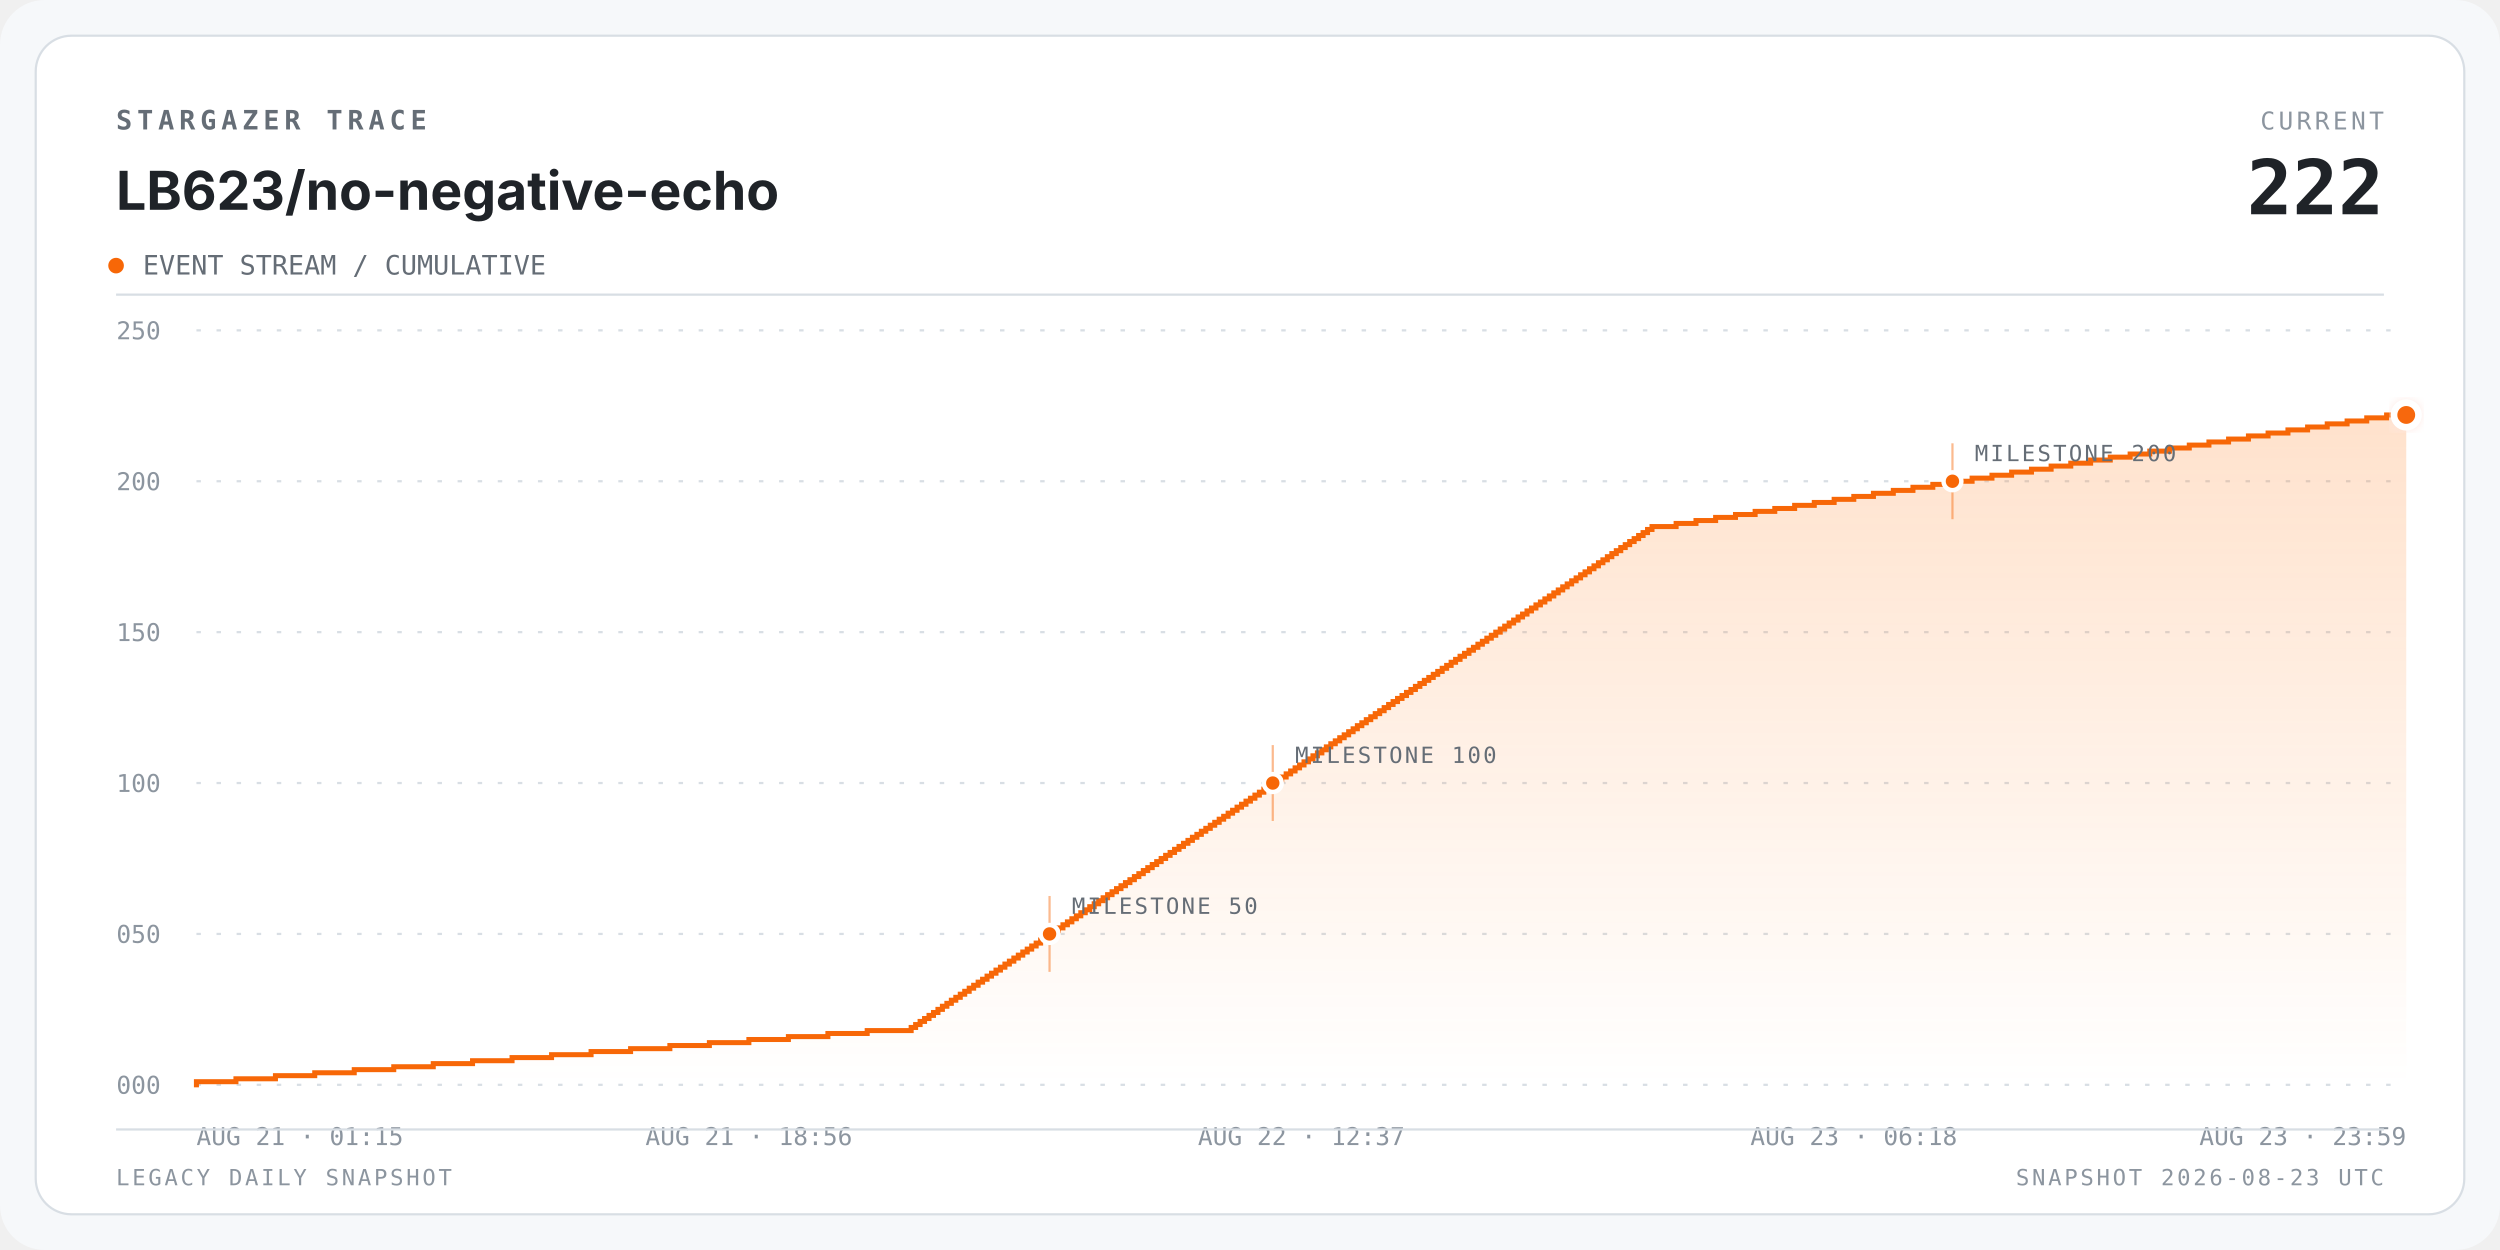
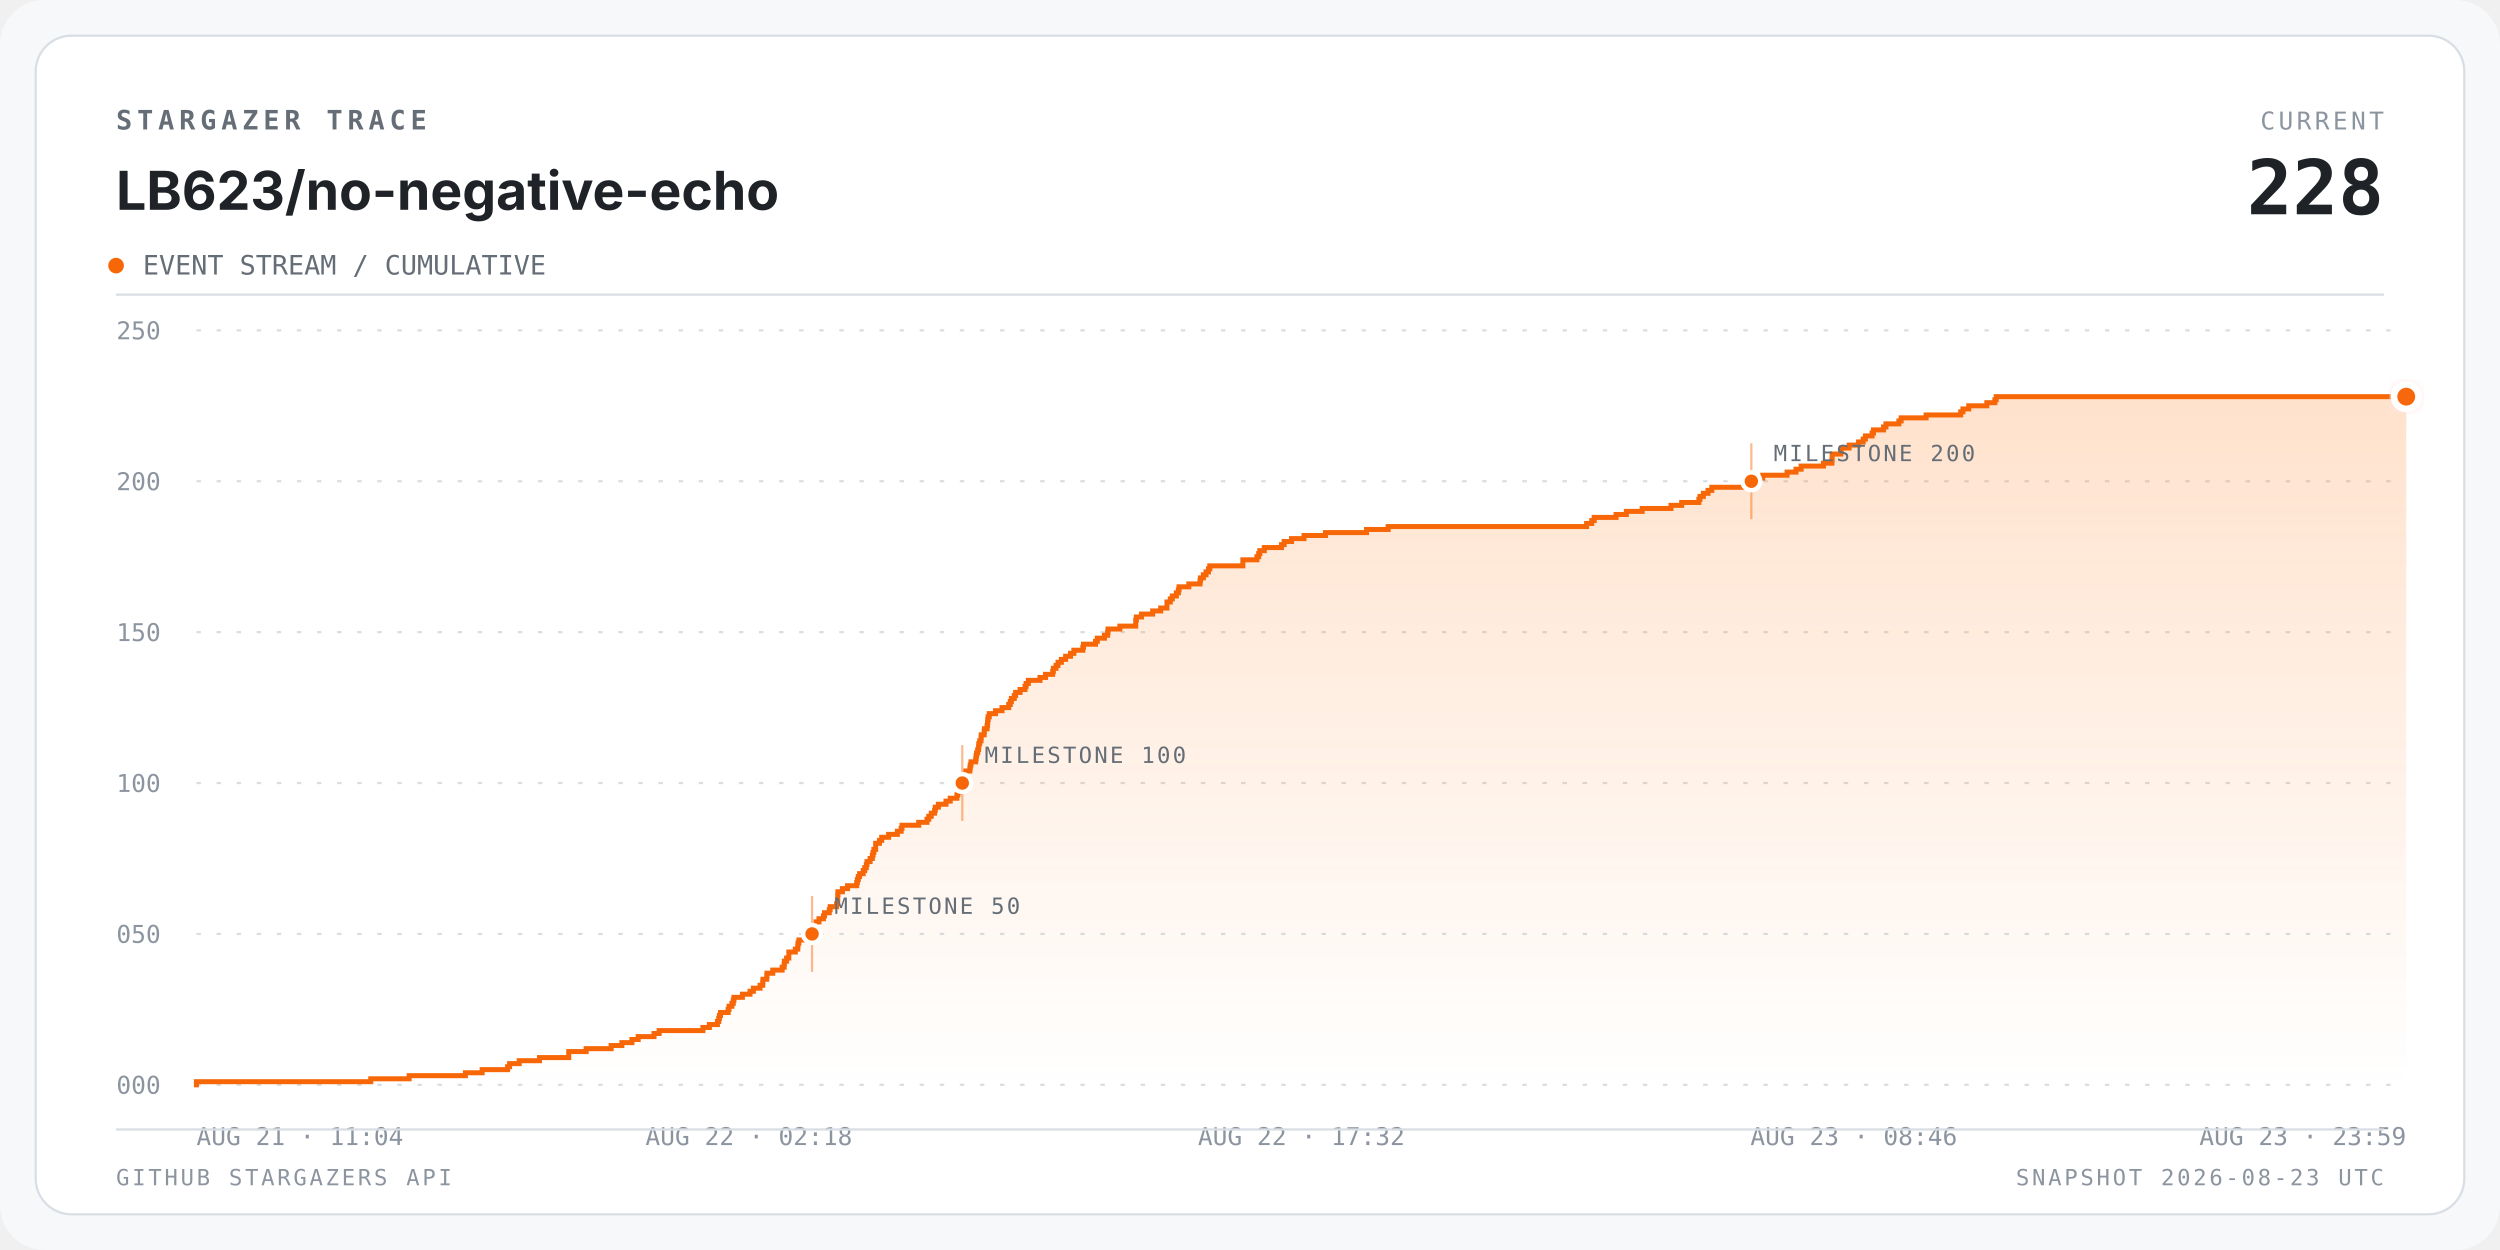
<svg xmlns="http://www.w3.org/2000/svg" width="1120" height="560" viewBox="0 0 1120 560" role="img" aria-labelledby="title desc">
  <defs>
    <linearGradient id="signal-fill" x1="0" y1="0" x2="0" y2="1">
      <stop offset="0" stop-color="#ff7a18" stop-opacity=".22" />
      <stop offset="1" stop-color="#ff7a18" stop-opacity="0" />
    </linearGradient>
    <filter id="signal-glow" x="-20%" y="-20%" width="140%" height="140%">
      <feGaussianBlur stdDeviation="3" result="blur" />
      <feMerge>
        <feMergeNode in="blur" />
        <feMergeNode in="SourceGraphic" />
      </feMerge>
    </filter>
  </defs>
  <style>
.surface{fill:#f6f8fa}.panel{fill:#fff;stroke:#d8dee4}.divider,.grid{stroke:#d8dee4}.grid{stroke-dasharray:2 7}.ink{fill:#1f2328}.muted{fill:#656d76}.faint{fill:#8c959f}.sans{font-family:-apple-system,BlinkMacSystemFont,'Segoe UI',sans-serif}.mono{font-family:ui-monospace,SFMono-Regular,Menlo,Consolas,monospace}.signal{stroke:#f76707}.endpoint{fill:#f76707;stroke:#fff}.milestone-line{stroke:#f76707}.milestone-dot{fill:#f76707;stroke:#fff}
@media (prefers-color-scheme:dark){.surface{fill:#0d1117}.panel{fill:#161b22;stroke:#30363d}.divider,.grid{stroke:#30363d}.ink{fill:#f0f6fc}.muted{fill:#8b949e}.faint{fill:#6e7681}.signal{stroke:#ff8a24}.endpoint{fill:#ff8a24;stroke:#161b22}.milestone-line{stroke:#ff8a24}.milestone-dot{fill:#ff8a24;stroke:#161b22}}
</style>
  <rect class="surface" width="1120" height="560" rx="20" />
  <rect class="panel" x="16" y="16" width="1088" height="528" rx="16" />
  <text class="mono muted" x="52" y="58" font-size="12" font-weight="700" letter-spacing="2.2">STARGAZER TRACE</text>
  <text class="sans ink" x="52" y="94" font-size="24" font-weight="650">LB623/no-negative-echo</text>
  <circle cx="52" cy="119" r="3.5" fill="#f76707" />
  <text class="mono muted" x="64" y="123" font-size="12">EVENT STREAM / CUMULATIVE</text>
  <text class="mono faint" x="1068" y="58" text-anchor="end" font-size="11" letter-spacing="1.5">CURRENT</text>
-   <text class="mono ink" x="1068" y="96" text-anchor="end" font-size="34" font-weight="700">222</text>
+   <text class="mono ink" x="1068" y="96" text-anchor="end" font-size="34" font-weight="700">228</text>
  <line class="divider" x1="52" y1="132" x2="1068" y2="132" />
  <line class="grid" x1="88" y1="486.0" x2="1078" y2="486.0" />
  <text class="mono faint" x="72" y="490.0" text-anchor="end" font-size="11">000</text>
  <line class="grid" x1="88" y1="418.4" x2="1078" y2="418.4" />
  <text class="mono faint" x="72" y="422.4" text-anchor="end" font-size="11">050</text>
  <line class="grid" x1="88" y1="350.8" x2="1078" y2="350.8" />
  <text class="mono faint" x="72" y="354.8" text-anchor="end" font-size="11">100</text>
  <line class="grid" x1="88" y1="283.2" x2="1078" y2="283.2" />
  <text class="mono faint" x="72" y="287.2" text-anchor="end" font-size="11">150</text>
  <line class="grid" x1="88" y1="215.6" x2="1078" y2="215.6" />
  <text class="mono faint" x="72" y="219.6" text-anchor="end" font-size="11">200</text>
  <line class="grid" x1="88" y1="148.0" x2="1078" y2="148.0" />
  <text class="mono faint" x="72" y="152.0" text-anchor="end" font-size="11">250</text>
-   <path d="M 88.0 486.0 H 88.0 V 484.6 H 105.7 V 483.3 H 123.4 V 481.9 H 141.0 V 480.6 H 158.7 V 479.2 H 176.4 V 477.9 H 194.1 V 476.5 H 211.7 V 475.2 H 229.4 V 473.8 H 247.1 V 472.5 H 264.8 V 471.1 H 282.5 V 469.8 H 300.1 V 468.4 H 317.8 V 467.1 H 335.5 V 465.7 H 353.2 V 464.4 H 370.9 V 463.0 H 388.5 V 461.7 H 408.2 V 460.3 H 410.2 V 459.0 H 412.2 V 457.6 H 414.2 V 456.3 H 416.2 V 454.9 H 418.2 V 453.6 H 420.2 V 452.2 H 422.2 V 450.8 H 424.2 V 449.5 H 426.2 V 448.1 H 428.2 V 446.8 H 430.2 V 445.4 H 432.2 V 444.1 H 434.2 V 442.7 H 436.2 V 441.4 H 438.2 V 440.0 H 440.2 V 438.7 H 442.2 V 437.3 H 444.2 V 436.0 H 446.2 V 434.6 H 448.2 V 433.3 H 450.2 V 431.9 H 452.2 V 430.6 H 454.2 V 429.2 H 456.2 V 427.9 H 458.2 V 426.5 H 460.2 V 425.2 H 462.2 V 423.8 H 464.2 V 422.5 H 466.2 V 421.1 H 468.2 V 419.8 H 470.2 V 418.4 H 472.2 V 417.0 H 474.2 V 415.7 H 476.2 V 414.3 H 478.2 V 413.0 H 480.2 V 411.6 H 482.2 V 410.3 H 484.2 V 408.9 H 486.2 V 407.6 H 488.2 V 406.2 H 490.2 V 404.9 H 492.2 V 403.5 H 494.2 V 402.2 H 496.2 V 400.8 H 498.2 V 399.5 H 500.2 V 398.1 H 502.2 V 396.8 H 504.2 V 395.4 H 506.2 V 394.1 H 508.2 V 392.7 H 510.2 V 391.4 H 512.2 V 390.0 H 514.2 V 388.7 H 516.2 V 387.3 H 518.2 V 386.0 H 520.2 V 384.6 H 522.2 V 383.2 H 524.2 V 381.9 H 526.2 V 380.5 H 528.2 V 379.2 H 530.2 V 377.8 H 532.2 V 376.5 H 534.2 V 375.1 H 536.2 V 373.8 H 538.2 V 372.4 H 540.2 V 371.1 H 542.2 V 369.7 H 544.2 V 368.4 H 546.2 V 367.0 H 548.2 V 365.7 H 550.2 V 364.3 H 552.2 V 363.0 H 554.2 V 361.6 H 556.2 V 360.3 H 558.2 V 358.9 H 560.2 V 357.6 H 562.2 V 356.2 H 564.2 V 354.9 H 566.2 V 353.5 H 568.2 V 352.2 H 570.2 V 350.8 H 572.2 V 349.4 H 574.2 V 348.1 H 576.2 V 346.7 H 578.2 V 345.4 H 580.2 V 344.0 H 582.2 V 342.7 H 584.2 V 341.3 H 586.2 V 340.0 H 588.2 V 338.6 H 590.2 V 337.3 H 592.2 V 335.9 H 594.2 V 334.6 H 596.2 V 333.2 H 598.2 V 331.9 H 600.2 V 330.5 H 602.2 V 329.2 H 604.2 V 327.8 H 606.2 V 326.5 H 608.1 V 325.1 H 610.1 V 323.8 H 612.1 V 322.4 H 614.1 V 321.1 H 616.1 V 319.7 H 618.1 V 318.4 H 620.1 V 317.0 H 622.1 V 315.6 H 624.1 V 314.3 H 626.1 V 312.9 H 628.1 V 311.6 H 630.1 V 310.2 H 632.1 V 308.9 H 634.1 V 307.5 H 636.1 V 306.2 H 638.1 V 304.8 H 640.1 V 303.5 H 642.1 V 302.1 H 644.1 V 300.8 H 646.1 V 299.4 H 648.1 V 298.1 H 650.1 V 296.7 H 652.1 V 295.4 H 654.1 V 294.0 H 656.1 V 292.7 H 658.1 V 291.3 H 660.1 V 290.0 H 662.1 V 288.6 H 664.1 V 287.3 H 666.1 V 285.9 H 668.1 V 284.6 H 670.1 V 283.2 H 672.1 V 281.8 H 674.1 V 280.5 H 676.1 V 279.1 H 678.1 V 277.8 H 680.1 V 276.4 H 682.1 V 275.1 H 684.1 V 273.7 H 686.1 V 272.4 H 688.1 V 271.0 H 690.1 V 269.7 H 692.1 V 268.3 H 694.1 V 267.0 H 696.1 V 265.6 H 698.1 V 264.3 H 700.1 V 262.9 H 702.1 V 261.6 H 704.1 V 260.2 H 706.1 V 258.9 H 708.1 V 257.5 H 710.1 V 256.2 H 712.1 V 254.8 H 714.1 V 253.5 H 716.1 V 252.1 H 718.1 V 250.8 H 720.1 V 249.4 H 722.1 V 248.0 H 724.1 V 246.7 H 726.1 V 245.3 H 728.1 V 244.0 H 730.1 V 242.6 H 732.1 V 241.3 H 734.1 V 239.9 H 736.1 V 238.6 H 738.1 V 237.2 H 740.1 V 235.9 H 750.9 V 234.5 H 759.8 V 233.2 H 768.6 V 231.8 H 777.5 V 230.5 H 786.3 V 229.1 H 795.1 V 227.8 H 804.0 V 226.4 H 812.8 V 225.1 H 821.7 V 223.7 H 830.5 V 222.4 H 839.3 V 221.0 H 848.2 V 219.7 H 857.0 V 218.3 H 865.9 V 217.0 H 874.7 V 215.6 H 883.5 V 214.2 H 892.4 V 212.9 H 901.2 V 211.5 H 910.1 V 210.2 H 918.9 V 208.8 H 927.7 V 207.5 H 936.6 V 206.1 H 945.4 V 204.8 H 954.3 V 203.4 H 963.1 V 202.1 H 971.9 V 200.7 H 980.8 V 199.4 H 989.6 V 198.0 H 998.4 V 196.7 H 1007.3 V 195.3 H 1016.1 V 194.0 H 1025.0 V 192.6 H 1033.8 V 191.3 H 1042.6 V 189.9 H 1051.5 V 188.6 H 1060.3 V 187.2 H 1069.2 V 185.9 H 1078.0 V 486.0 H 88.0 Z" fill="url(#signal-fill)" />
-   <path class="signal" d="M 88.0 486.0 H 88.0 V 484.6 H 105.7 V 483.3 H 123.4 V 481.9 H 141.0 V 480.6 H 158.7 V 479.2 H 176.4 V 477.9 H 194.1 V 476.5 H 211.7 V 475.2 H 229.4 V 473.8 H 247.1 V 472.5 H 264.8 V 471.1 H 282.5 V 469.8 H 300.1 V 468.4 H 317.8 V 467.1 H 335.5 V 465.7 H 353.2 V 464.4 H 370.9 V 463.0 H 388.5 V 461.7 H 408.2 V 460.3 H 410.2 V 459.0 H 412.2 V 457.6 H 414.2 V 456.3 H 416.2 V 454.9 H 418.2 V 453.6 H 420.2 V 452.2 H 422.2 V 450.8 H 424.2 V 449.5 H 426.2 V 448.1 H 428.2 V 446.8 H 430.2 V 445.4 H 432.2 V 444.1 H 434.2 V 442.7 H 436.2 V 441.4 H 438.2 V 440.0 H 440.2 V 438.7 H 442.2 V 437.3 H 444.2 V 436.0 H 446.2 V 434.6 H 448.2 V 433.3 H 450.2 V 431.9 H 452.2 V 430.6 H 454.2 V 429.2 H 456.2 V 427.9 H 458.2 V 426.5 H 460.2 V 425.2 H 462.2 V 423.8 H 464.2 V 422.5 H 466.2 V 421.1 H 468.2 V 419.8 H 470.2 V 418.4 H 472.2 V 417.0 H 474.2 V 415.7 H 476.2 V 414.3 H 478.2 V 413.0 H 480.2 V 411.6 H 482.2 V 410.3 H 484.2 V 408.9 H 486.2 V 407.6 H 488.2 V 406.2 H 490.2 V 404.9 H 492.2 V 403.5 H 494.2 V 402.2 H 496.2 V 400.8 H 498.2 V 399.5 H 500.2 V 398.1 H 502.2 V 396.8 H 504.2 V 395.4 H 506.2 V 394.1 H 508.2 V 392.7 H 510.2 V 391.4 H 512.2 V 390.0 H 514.2 V 388.7 H 516.2 V 387.3 H 518.2 V 386.0 H 520.2 V 384.6 H 522.2 V 383.2 H 524.2 V 381.9 H 526.2 V 380.5 H 528.2 V 379.2 H 530.2 V 377.8 H 532.2 V 376.5 H 534.2 V 375.1 H 536.2 V 373.8 H 538.2 V 372.4 H 540.2 V 371.1 H 542.2 V 369.7 H 544.2 V 368.4 H 546.2 V 367.0 H 548.2 V 365.7 H 550.2 V 364.3 H 552.2 V 363.0 H 554.2 V 361.6 H 556.2 V 360.3 H 558.2 V 358.9 H 560.2 V 357.6 H 562.2 V 356.2 H 564.2 V 354.9 H 566.2 V 353.5 H 568.2 V 352.2 H 570.2 V 350.8 H 572.2 V 349.4 H 574.2 V 348.1 H 576.2 V 346.7 H 578.2 V 345.4 H 580.2 V 344.0 H 582.2 V 342.7 H 584.2 V 341.3 H 586.2 V 340.0 H 588.2 V 338.6 H 590.2 V 337.3 H 592.2 V 335.9 H 594.2 V 334.6 H 596.2 V 333.2 H 598.2 V 331.9 H 600.2 V 330.5 H 602.2 V 329.2 H 604.2 V 327.8 H 606.2 V 326.5 H 608.1 V 325.1 H 610.1 V 323.8 H 612.1 V 322.4 H 614.1 V 321.1 H 616.1 V 319.7 H 618.1 V 318.4 H 620.1 V 317.0 H 622.1 V 315.6 H 624.1 V 314.3 H 626.1 V 312.9 H 628.1 V 311.6 H 630.1 V 310.2 H 632.1 V 308.9 H 634.1 V 307.5 H 636.1 V 306.2 H 638.1 V 304.8 H 640.1 V 303.5 H 642.1 V 302.1 H 644.1 V 300.8 H 646.1 V 299.4 H 648.1 V 298.1 H 650.1 V 296.7 H 652.1 V 295.4 H 654.1 V 294.0 H 656.1 V 292.7 H 658.1 V 291.3 H 660.1 V 290.0 H 662.1 V 288.6 H 664.1 V 287.3 H 666.1 V 285.9 H 668.1 V 284.6 H 670.1 V 283.2 H 672.1 V 281.8 H 674.1 V 280.5 H 676.1 V 279.1 H 678.1 V 277.8 H 680.1 V 276.4 H 682.1 V 275.1 H 684.1 V 273.7 H 686.1 V 272.4 H 688.1 V 271.0 H 690.1 V 269.7 H 692.1 V 268.3 H 694.1 V 267.0 H 696.1 V 265.6 H 698.1 V 264.3 H 700.1 V 262.9 H 702.1 V 261.6 H 704.1 V 260.2 H 706.1 V 258.9 H 708.1 V 257.5 H 710.1 V 256.2 H 712.1 V 254.8 H 714.1 V 253.5 H 716.1 V 252.1 H 718.1 V 250.8 H 720.1 V 249.4 H 722.1 V 248.0 H 724.1 V 246.7 H 726.1 V 245.3 H 728.1 V 244.0 H 730.1 V 242.6 H 732.1 V 241.3 H 734.1 V 239.9 H 736.1 V 238.6 H 738.1 V 237.2 H 740.1 V 235.9 H 750.9 V 234.5 H 759.8 V 233.2 H 768.6 V 231.8 H 777.5 V 230.5 H 786.3 V 229.1 H 795.1 V 227.8 H 804.0 V 226.4 H 812.8 V 225.1 H 821.7 V 223.7 H 830.5 V 222.4 H 839.3 V 221.0 H 848.2 V 219.7 H 857.0 V 218.3 H 865.9 V 217.0 H 874.7 V 215.6 H 883.5 V 214.2 H 892.4 V 212.9 H 901.2 V 211.5 H 910.1 V 210.2 H 918.9 V 208.8 H 927.7 V 207.5 H 936.6 V 206.1 H 945.4 V 204.8 H 954.3 V 203.4 H 963.1 V 202.1 H 971.9 V 200.7 H 980.8 V 199.4 H 989.6 V 198.0 H 998.4 V 196.7 H 1007.3 V 195.3 H 1016.1 V 194.0 H 1025.0 V 192.6 H 1033.8 V 191.3 H 1042.6 V 189.9 H 1051.5 V 188.6 H 1060.3 V 187.2 H 1069.2 V 185.9 H 1078.0" fill="none" stroke-width="2.25" stroke-linecap="square" stroke-linejoin="miter" />
-   <line class="milestone-line" x1="470.2" y1="401.4" x2="470.2" y2="435.4" opacity=".45" />
-   <circle class="milestone-dot" cx="470.2" cy="418.4" r="4" stroke-width="2" />
-   <text class="mono muted" x="480.2" y="409.4" text-anchor="start" font-size="10" letter-spacing="1">MILESTONE 50</text>
-   <line class="milestone-line" x1="570.2" y1="333.8" x2="570.2" y2="367.8" opacity=".45" />
-   <circle class="milestone-dot" cx="570.2" cy="350.8" r="4" stroke-width="2" />
-   <text class="mono muted" x="580.2" y="341.8" text-anchor="start" font-size="10" letter-spacing="1">MILESTONE 100</text>
-   <line class="milestone-line" x1="874.7" y1="198.6" x2="874.7" y2="232.6" opacity=".45" />
-   <circle class="milestone-dot" cx="874.7" cy="215.6" r="4" stroke-width="2" />
-   <text class="mono muted" x="884.7" y="206.6" text-anchor="start" font-size="10" letter-spacing="1">MILESTONE 200</text>
-   <text class="mono faint" x="88.0" y="513" text-anchor="start" font-size="11">AUG 21 · 01:15</text>
-   <text class="mono faint" x="335.5" y="513" text-anchor="middle" font-size="11">AUG 21 · 18:56</text>
-   <text class="mono faint" x="583.0" y="513" text-anchor="middle" font-size="11">AUG 22 · 12:37</text>
-   <text class="mono faint" x="830.5" y="513" text-anchor="middle" font-size="11">AUG 23 · 06:18</text>
+   <path d="M 88.0 486.0 H 88.0 V 484.6 H 166.1 V 483.3 H 183.3 V 481.9 H 208.5 V 480.6 H 216.0 V 479.2 H 227.4 V 477.9 H 228.3 V 476.5 H 232.6 V 475.2 H 241.7 V 473.8 H 254.8 V 472.5 H 254.8 V 471.1 H 262.6 V 469.8 H 273.8 V 468.4 H 278.6 V 467.1 H 283.1 V 465.7 H 285.9 V 464.4 H 293.0 V 463.0 H 295.3 V 461.7 H 314.9 V 460.3 H 317.8 V 459.0 H 321.4 V 457.6 H 322.0 V 456.3 H 322.3 V 454.9 H 322.8 V 453.6 H 326.2 V 452.2 H 326.6 V 450.8 H 327.9 V 449.5 H 328.5 V 448.1 H 328.8 V 446.8 H 332.6 V 445.4 H 336.0 V 444.1 H 337.5 V 442.7 H 340.5 V 441.4 H 341.7 V 440.0 H 341.8 V 438.7 H 343.5 V 437.3 H 343.6 V 436.0 H 346.2 V 434.6 H 350.4 V 433.3 H 351.3 V 431.9 H 351.4 V 430.6 H 352.4 V 429.2 H 353.4 V 427.9 H 353.4 V 426.5 H 356.3 V 425.2 H 357.4 V 423.8 H 357.5 V 422.5 H 357.9 V 421.1 H 361.6 V 419.8 H 363.8 V 418.4 H 364.0 V 417.0 H 365.4 V 415.7 H 365.6 V 414.3 H 365.6 V 413.0 H 366.9 V 411.6 H 368.9 V 410.3 H 369.4 V 408.9 H 371.5 V 407.6 H 371.9 V 406.2 H 374.8 V 404.9 H 375.2 V 403.5 H 375.3 V 402.2 H 375.3 V 400.8 H 375.4 V 399.5 H 377.4 V 398.1 H 379.7 V 396.8 H 383.8 V 395.4 H 384.1 V 394.1 H 384.5 V 392.7 H 385.1 V 391.4 H 386.7 V 390.0 H 387.4 V 388.7 H 388.1 V 387.3 H 388.4 V 386.0 H 389.8 V 384.6 H 390.8 V 383.2 H 391.1 V 381.9 H 391.5 V 380.5 H 392.3 V 379.2 H 392.3 V 377.8 H 394.0 V 376.5 H 395.0 V 375.1 H 398.1 V 373.8 H 402.0 V 372.4 H 403.7 V 371.1 H 404.1 V 369.7 H 411.6 V 368.4 H 415.3 V 367.0 H 416.1 V 365.7 H 417.2 V 364.3 H 418.7 V 363.0 H 419.0 V 361.6 H 420.4 V 360.3 H 423.8 V 358.9 H 425.7 V 357.6 H 428.7 V 356.2 H 429.1 V 354.9 H 429.6 V 353.5 H 430.4 V 352.2 H 431.1 V 350.8 H 431.1 V 349.4 H 431.9 V 348.1 H 432.5 V 346.7 H 432.7 V 345.4 H 434.5 V 344.0 H 434.7 V 342.7 H 435.0 V 341.3 H 437.1 V 340.0 H 437.3 V 338.6 H 437.5 V 337.3 H 438.0 V 335.9 H 438.4 V 334.6 H 438.5 V 333.2 H 438.9 V 331.9 H 439.5 V 330.5 H 439.6 V 329.2 H 440.9 V 327.8 H 441.0 V 326.5 H 442.2 V 325.1 H 442.4 V 323.8 H 442.5 V 322.4 H 442.7 V 321.1 H 443.2 V 319.7 H 446.0 V 318.4 H 448.9 V 317.0 H 451.9 V 315.6 H 452.6 V 314.3 H 453.1 V 312.9 H 454.4 V 311.6 H 455.0 V 310.2 H 457.0 V 308.9 H 459.2 V 307.5 H 459.7 V 306.2 H 460.7 V 304.8 H 465.9 V 303.5 H 468.4 V 302.1 H 471.6 V 300.8 H 471.9 V 299.4 H 473.1 V 298.1 H 474.0 V 296.7 H 475.5 V 295.4 H 477.4 V 294.0 H 479.6 V 292.7 H 481.1 V 291.3 H 485.1 V 290.0 H 485.4 V 288.6 H 490.8 V 287.3 H 491.6 V 285.9 H 494.8 V 284.6 H 496.2 V 283.2 H 496.4 V 281.8 H 501.7 V 280.5 H 508.8 V 279.1 H 508.8 V 277.8 H 509.1 V 276.4 H 511.4 V 275.1 H 516.4 V 273.7 H 520.0 V 272.4 H 522.8 V 271.0 H 522.8 V 269.7 H 524.3 V 268.3 H 525.2 V 267.0 H 527.0 V 265.6 H 527.9 V 264.3 H 528.2 V 262.9 H 532.6 V 261.6 H 537.6 V 260.2 H 537.8 V 258.9 H 539.1 V 257.5 H 540.3 V 256.2 H 541.4 V 254.8 H 542.0 V 253.5 H 556.8 V 252.1 H 556.8 V 250.8 H 563.1 V 249.4 H 563.9 V 248.0 H 564.4 V 246.7 H 566.4 V 245.3 H 574.1 V 244.0 H 575.3 V 242.6 H 578.6 V 241.3 H 584.2 V 239.9 H 593.8 V 238.6 H 612.2 V 237.2 H 621.9 V 235.9 H 710.8 V 234.5 H 713.1 V 233.2 H 714.2 V 231.8 H 724.0 V 230.5 H 728.6 V 229.1 H 735.7 V 227.8 H 748.6 V 226.4 H 753.4 V 225.1 H 761.1 V 223.7 H 761.6 V 222.4 H 763.1 V 221.0 H 765.2 V 219.7 H 766.9 V 218.3 H 782.3 V 217.0 H 784.6 V 215.6 H 785.5 V 214.2 H 789.7 V 212.9 H 800.6 V 211.5 H 804.6 V 210.2 H 806.9 V 208.8 H 816.9 V 207.5 H 820.7 V 206.1 H 820.8 V 204.8 H 820.8 V 203.4 H 824.7 V 202.1 H 824.9 V 200.7 H 828.4 V 199.4 H 832.6 V 198.0 H 834.7 V 196.7 H 835.7 V 195.3 H 838.7 V 194.0 H 839.3 V 192.6 H 843.8 V 191.3 H 844.9 V 189.9 H 850.7 V 188.6 H 851.7 V 187.2 H 862.9 V 185.9 H 878.4 V 184.5 H 879.4 V 183.2 H 882.0 V 181.8 H 890.1 V 180.4 H 893.7 V 179.1 H 894.3 V 177.7 H 1078.0 V 486.0 H 88.0 Z" fill="url(#signal-fill)" />
+   <path class="signal" d="M 88.0 486.0 H 88.0 V 484.6 H 166.1 V 483.3 H 183.3 V 481.9 H 208.5 V 480.6 H 216.0 V 479.2 H 227.4 V 477.9 H 228.3 V 476.5 H 232.6 V 475.2 H 241.7 V 473.8 H 254.8 V 472.5 H 254.8 V 471.1 H 262.6 V 469.8 H 273.8 V 468.4 H 278.6 V 467.1 H 283.1 V 465.7 H 285.9 V 464.4 H 293.0 V 463.0 H 295.3 V 461.7 H 314.9 V 460.3 H 317.8 V 459.0 H 321.4 V 457.6 H 322.0 V 456.3 H 322.3 V 454.9 H 322.8 V 453.6 H 326.2 V 452.2 H 326.6 V 450.8 H 327.9 V 449.5 H 328.5 V 448.1 H 328.8 V 446.8 H 332.6 V 445.4 H 336.0 V 444.1 H 337.5 V 442.7 H 340.5 V 441.4 H 341.7 V 440.0 H 341.8 V 438.7 H 343.5 V 437.3 H 343.6 V 436.0 H 346.2 V 434.6 H 350.4 V 433.3 H 351.3 V 431.9 H 351.4 V 430.6 H 352.4 V 429.2 H 353.4 V 427.9 H 353.4 V 426.5 H 356.3 V 425.2 H 357.4 V 423.8 H 357.5 V 422.5 H 357.9 V 421.1 H 361.6 V 419.8 H 363.8 V 418.4 H 364.0 V 417.0 H 365.4 V 415.7 H 365.6 V 414.3 H 365.6 V 413.0 H 366.9 V 411.6 H 368.9 V 410.3 H 369.4 V 408.9 H 371.5 V 407.6 H 371.9 V 406.2 H 374.8 V 404.9 H 375.2 V 403.5 H 375.3 V 402.2 H 375.3 V 400.8 H 375.4 V 399.5 H 377.4 V 398.1 H 379.7 V 396.8 H 383.8 V 395.4 H 384.1 V 394.1 H 384.5 V 392.7 H 385.1 V 391.4 H 386.7 V 390.0 H 387.4 V 388.7 H 388.1 V 387.3 H 388.4 V 386.0 H 389.8 V 384.6 H 390.8 V 383.2 H 391.1 V 381.9 H 391.5 V 380.5 H 392.3 V 379.2 H 392.3 V 377.8 H 394.0 V 376.5 H 395.0 V 375.1 H 398.1 V 373.8 H 402.0 V 372.4 H 403.7 V 371.1 H 404.1 V 369.7 H 411.6 V 368.4 H 415.3 V 367.0 H 416.1 V 365.7 H 417.2 V 364.3 H 418.7 V 363.0 H 419.0 V 361.6 H 420.4 V 360.3 H 423.8 V 358.9 H 425.7 V 357.6 H 428.7 V 356.2 H 429.1 V 354.9 H 429.6 V 353.5 H 430.4 V 352.2 H 431.1 V 350.8 H 431.1 V 349.4 H 431.9 V 348.1 H 432.5 V 346.7 H 432.7 V 345.4 H 434.5 V 344.0 H 434.7 V 342.7 H 435.0 V 341.3 H 437.1 V 340.0 H 437.3 V 338.6 H 437.5 V 337.3 H 438.0 V 335.9 H 438.4 V 334.6 H 438.5 V 333.2 H 438.9 V 331.9 H 439.5 V 330.5 H 439.6 V 329.2 H 440.9 V 327.8 H 441.0 V 326.5 H 442.2 V 325.1 H 442.4 V 323.8 H 442.5 V 322.4 H 442.7 V 321.1 H 443.2 V 319.7 H 446.0 V 318.4 H 448.9 V 317.0 H 451.9 V 315.6 H 452.6 V 314.3 H 453.1 V 312.9 H 454.4 V 311.6 H 455.0 V 310.2 H 457.0 V 308.9 H 459.2 V 307.5 H 459.7 V 306.2 H 460.7 V 304.8 H 465.9 V 303.5 H 468.4 V 302.1 H 471.6 V 300.8 H 471.9 V 299.4 H 473.1 V 298.1 H 474.0 V 296.7 H 475.5 V 295.4 H 477.4 V 294.0 H 479.6 V 292.7 H 481.1 V 291.3 H 485.1 V 290.0 H 485.4 V 288.6 H 490.8 V 287.3 H 491.6 V 285.9 H 494.8 V 284.6 H 496.2 V 283.2 H 496.4 V 281.8 H 501.7 V 280.5 H 508.8 V 279.1 H 508.8 V 277.8 H 509.1 V 276.4 H 511.4 V 275.1 H 516.4 V 273.7 H 520.0 V 272.4 H 522.8 V 271.0 H 522.8 V 269.7 H 524.3 V 268.3 H 525.2 V 267.0 H 527.0 V 265.6 H 527.9 V 264.3 H 528.2 V 262.9 H 532.6 V 261.6 H 537.6 V 260.2 H 537.8 V 258.9 H 539.1 V 257.5 H 540.3 V 256.2 H 541.4 V 254.8 H 542.0 V 253.5 H 556.8 V 252.1 H 556.8 V 250.8 H 563.1 V 249.4 H 563.9 V 248.0 H 564.4 V 246.7 H 566.4 V 245.3 H 574.1 V 244.0 H 575.3 V 242.6 H 578.6 V 241.3 H 584.2 V 239.9 H 593.8 V 238.6 H 612.2 V 237.2 H 621.9 V 235.9 H 710.8 V 234.5 H 713.1 V 233.2 H 714.2 V 231.8 H 724.0 V 230.5 H 728.6 V 229.1 H 735.7 V 227.8 H 748.6 V 226.4 H 753.4 V 225.1 H 761.1 V 223.7 H 761.6 V 222.4 H 763.1 V 221.0 H 765.2 V 219.7 H 766.9 V 218.3 H 782.3 V 217.0 H 784.6 V 215.6 H 785.5 V 214.2 H 789.7 V 212.9 H 800.6 V 211.5 H 804.6 V 210.2 H 806.9 V 208.8 H 816.9 V 207.5 H 820.7 V 206.1 H 820.8 V 204.8 H 820.8 V 203.4 H 824.7 V 202.1 H 824.9 V 200.7 H 828.4 V 199.4 H 832.6 V 198.0 H 834.7 V 196.7 H 835.7 V 195.3 H 838.7 V 194.0 H 839.3 V 192.6 H 843.8 V 191.3 H 844.9 V 189.9 H 850.7 V 188.6 H 851.7 V 187.2 H 862.9 V 185.9 H 878.4 V 184.5 H 879.4 V 183.2 H 882.0 V 181.8 H 890.1 V 180.4 H 893.7 V 179.1 H 894.3 V 177.7 H 1078.0" fill="none" stroke-width="2.25" stroke-linecap="square" stroke-linejoin="miter" />
+   <line class="milestone-line" x1="363.8" y1="401.4" x2="363.8" y2="435.4" opacity=".45" />
+   <circle class="milestone-dot" cx="363.8" cy="418.4" r="4" stroke-width="2" />
+   <text class="mono muted" x="373.8" y="409.4" text-anchor="start" font-size="10" letter-spacing="1">MILESTONE 50</text>
+   <line class="milestone-line" x1="431.1" y1="333.8" x2="431.1" y2="367.8" opacity=".45" />
+   <circle class="milestone-dot" cx="431.1" cy="350.8" r="4" stroke-width="2" />
+   <text class="mono muted" x="441.1" y="341.8" text-anchor="start" font-size="10" letter-spacing="1">MILESTONE 100</text>
+   <line class="milestone-line" x1="784.6" y1="198.6" x2="784.6" y2="232.6" opacity=".45" />
+   <circle class="milestone-dot" cx="784.6" cy="215.6" r="4" stroke-width="2" />
+   <text class="mono muted" x="794.6" y="206.6" text-anchor="start" font-size="10" letter-spacing="1">MILESTONE 200</text>
+   <text class="mono faint" x="88.0" y="513" text-anchor="start" font-size="11">AUG 21 · 11:04</text>
+   <text class="mono faint" x="335.5" y="513" text-anchor="middle" font-size="11">AUG 22 · 02:18</text>
+   <text class="mono faint" x="583.0" y="513" text-anchor="middle" font-size="11">AUG 22 · 17:32</text>
+   <text class="mono faint" x="830.5" y="513" text-anchor="middle" font-size="11">AUG 23 · 08:46</text>
  <text class="mono faint" x="1078.0" y="513" text-anchor="end" font-size="11">AUG 23 · 23:59</text>
-   <circle class="endpoint" cx="1078.0" cy="185.9" r="5.5" stroke-width="3" filter="url(#signal-glow)" />
+   <circle class="endpoint" cx="1078.0" cy="177.7" r="5.5" stroke-width="3" filter="url(#signal-glow)" />
  <line class="divider" x1="52" y1="506" x2="1068" y2="506" />
-   <text class="mono faint" x="52" y="531" font-size="10" letter-spacing="1.2">LEGACY DAILY SNAPSHOT</text>
+   <text class="mono faint" x="52" y="531" font-size="10" letter-spacing="1.2">GITHUB STARGAZERS API</text>
  <text class="mono faint" x="1068" y="531" text-anchor="end" font-size="10" letter-spacing="1.2">SNAPSHOT 2026-08-23 UTC</text>
</svg>
